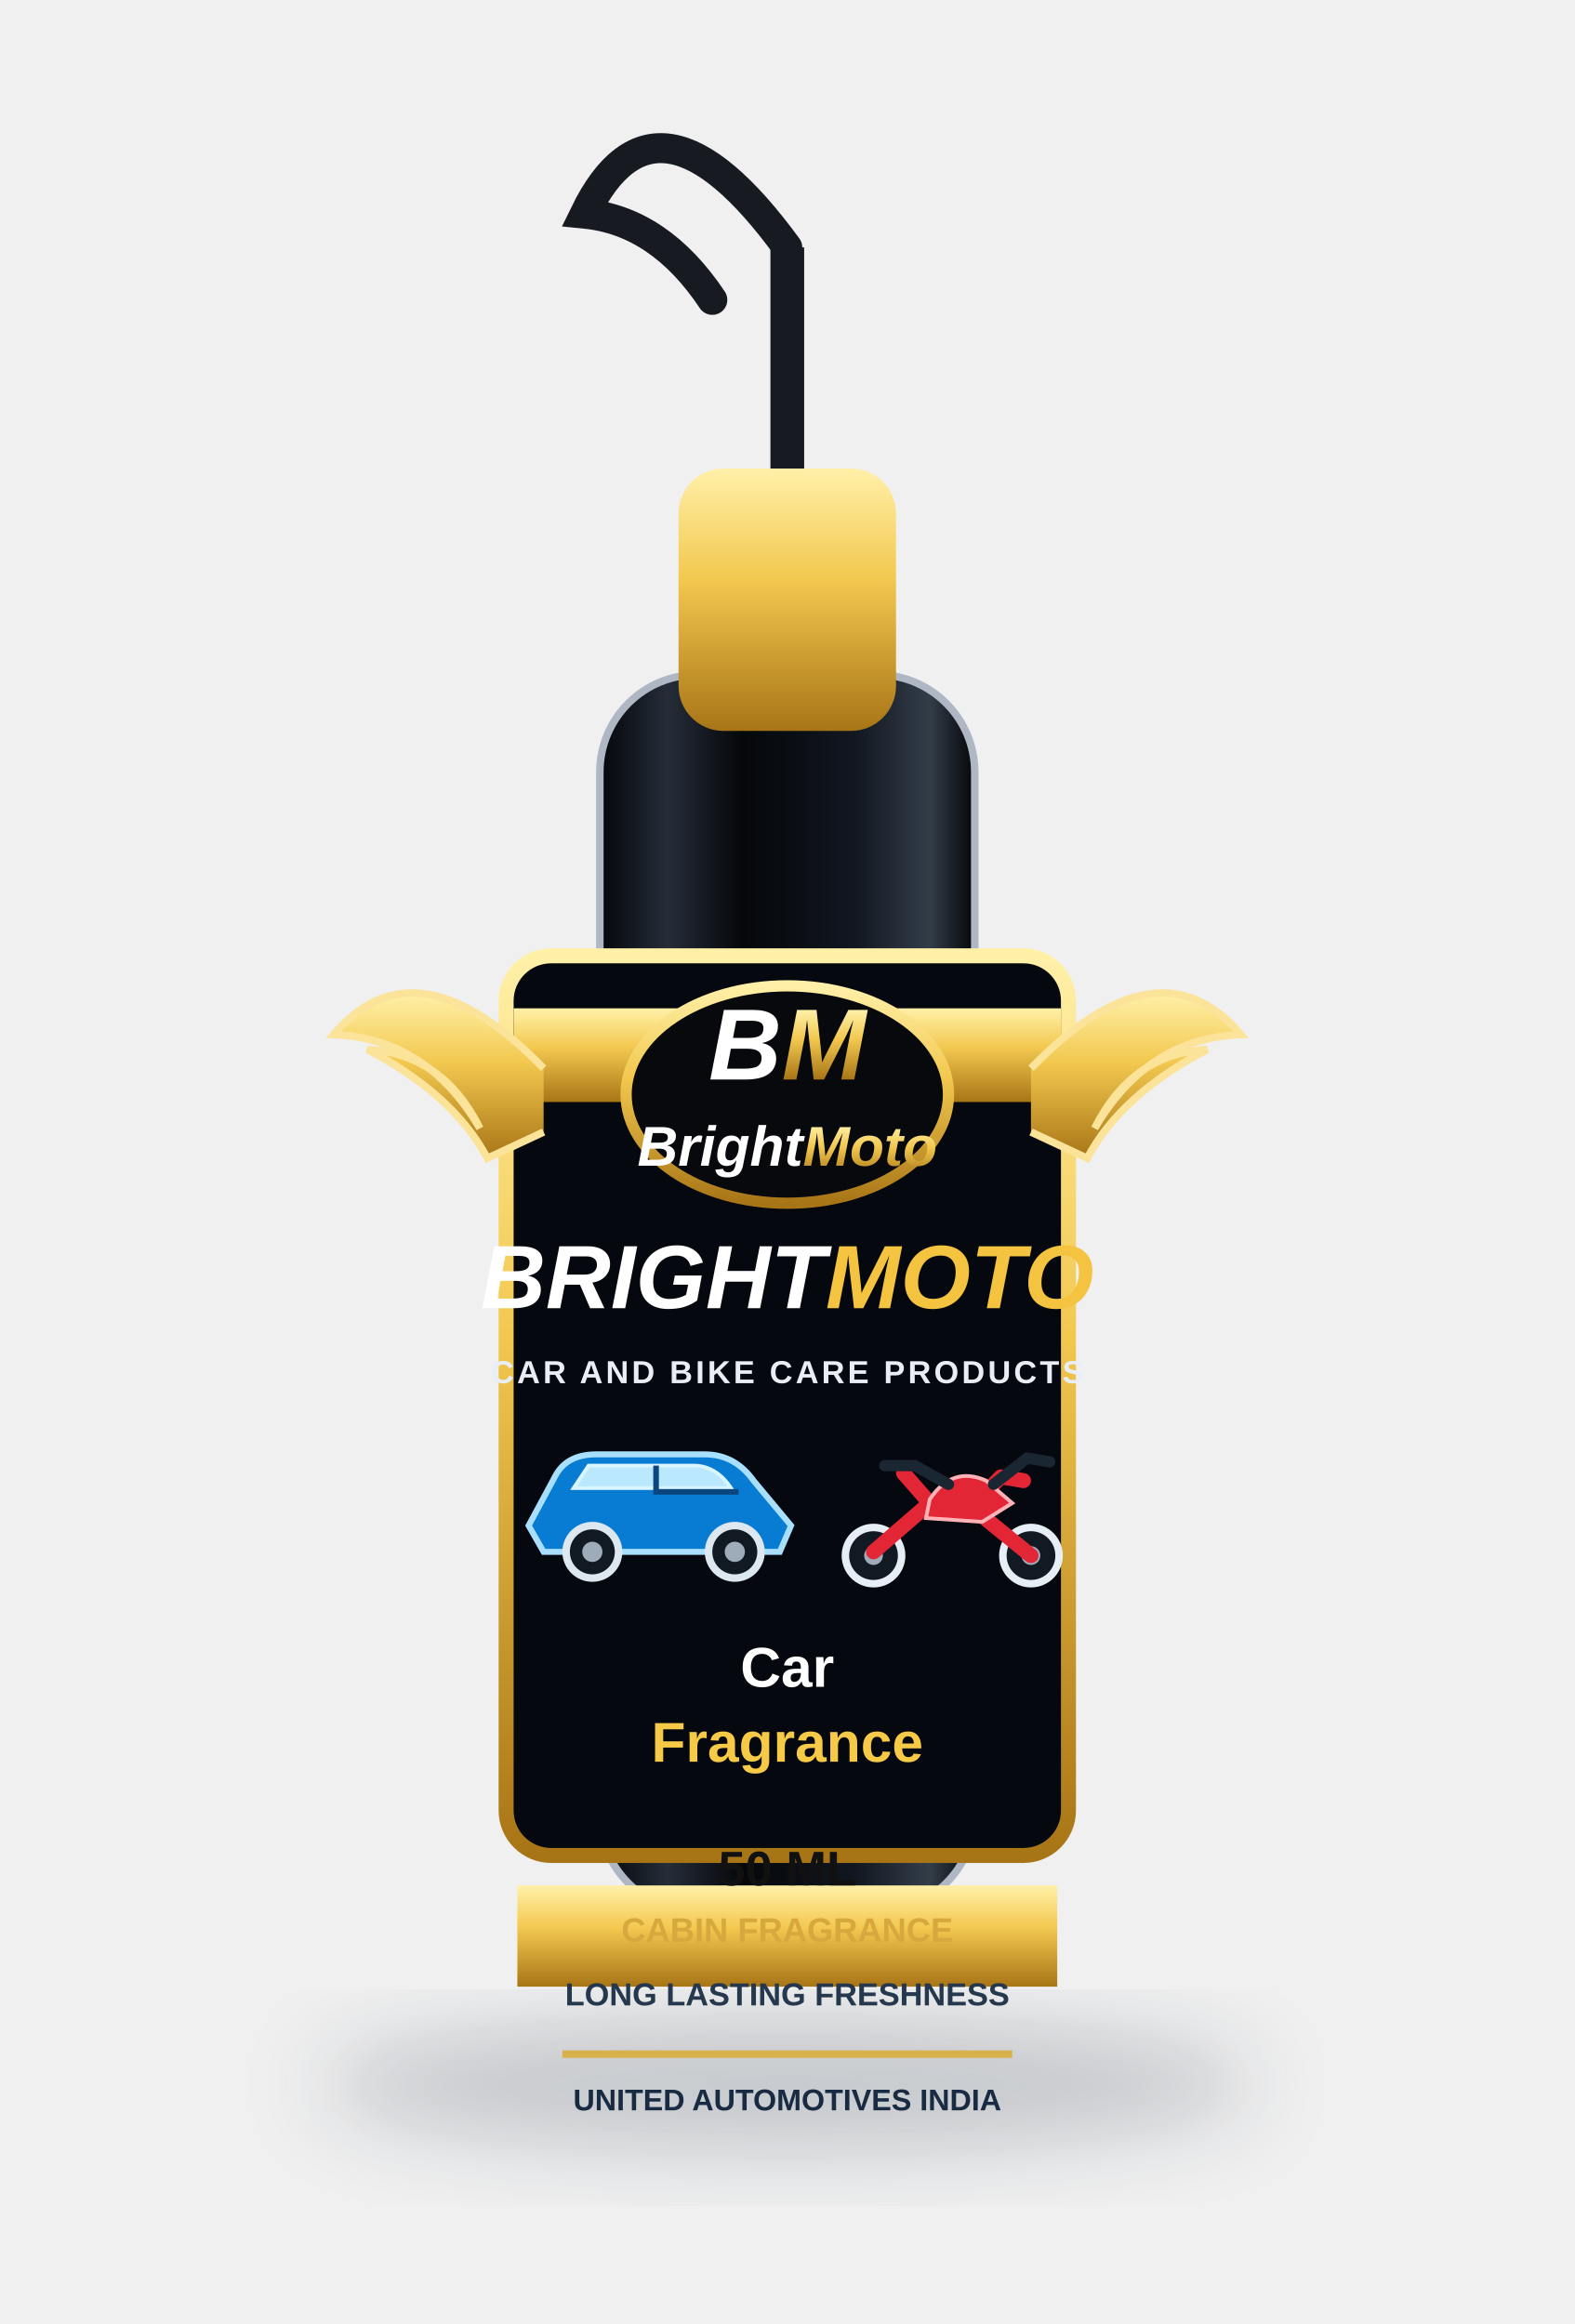
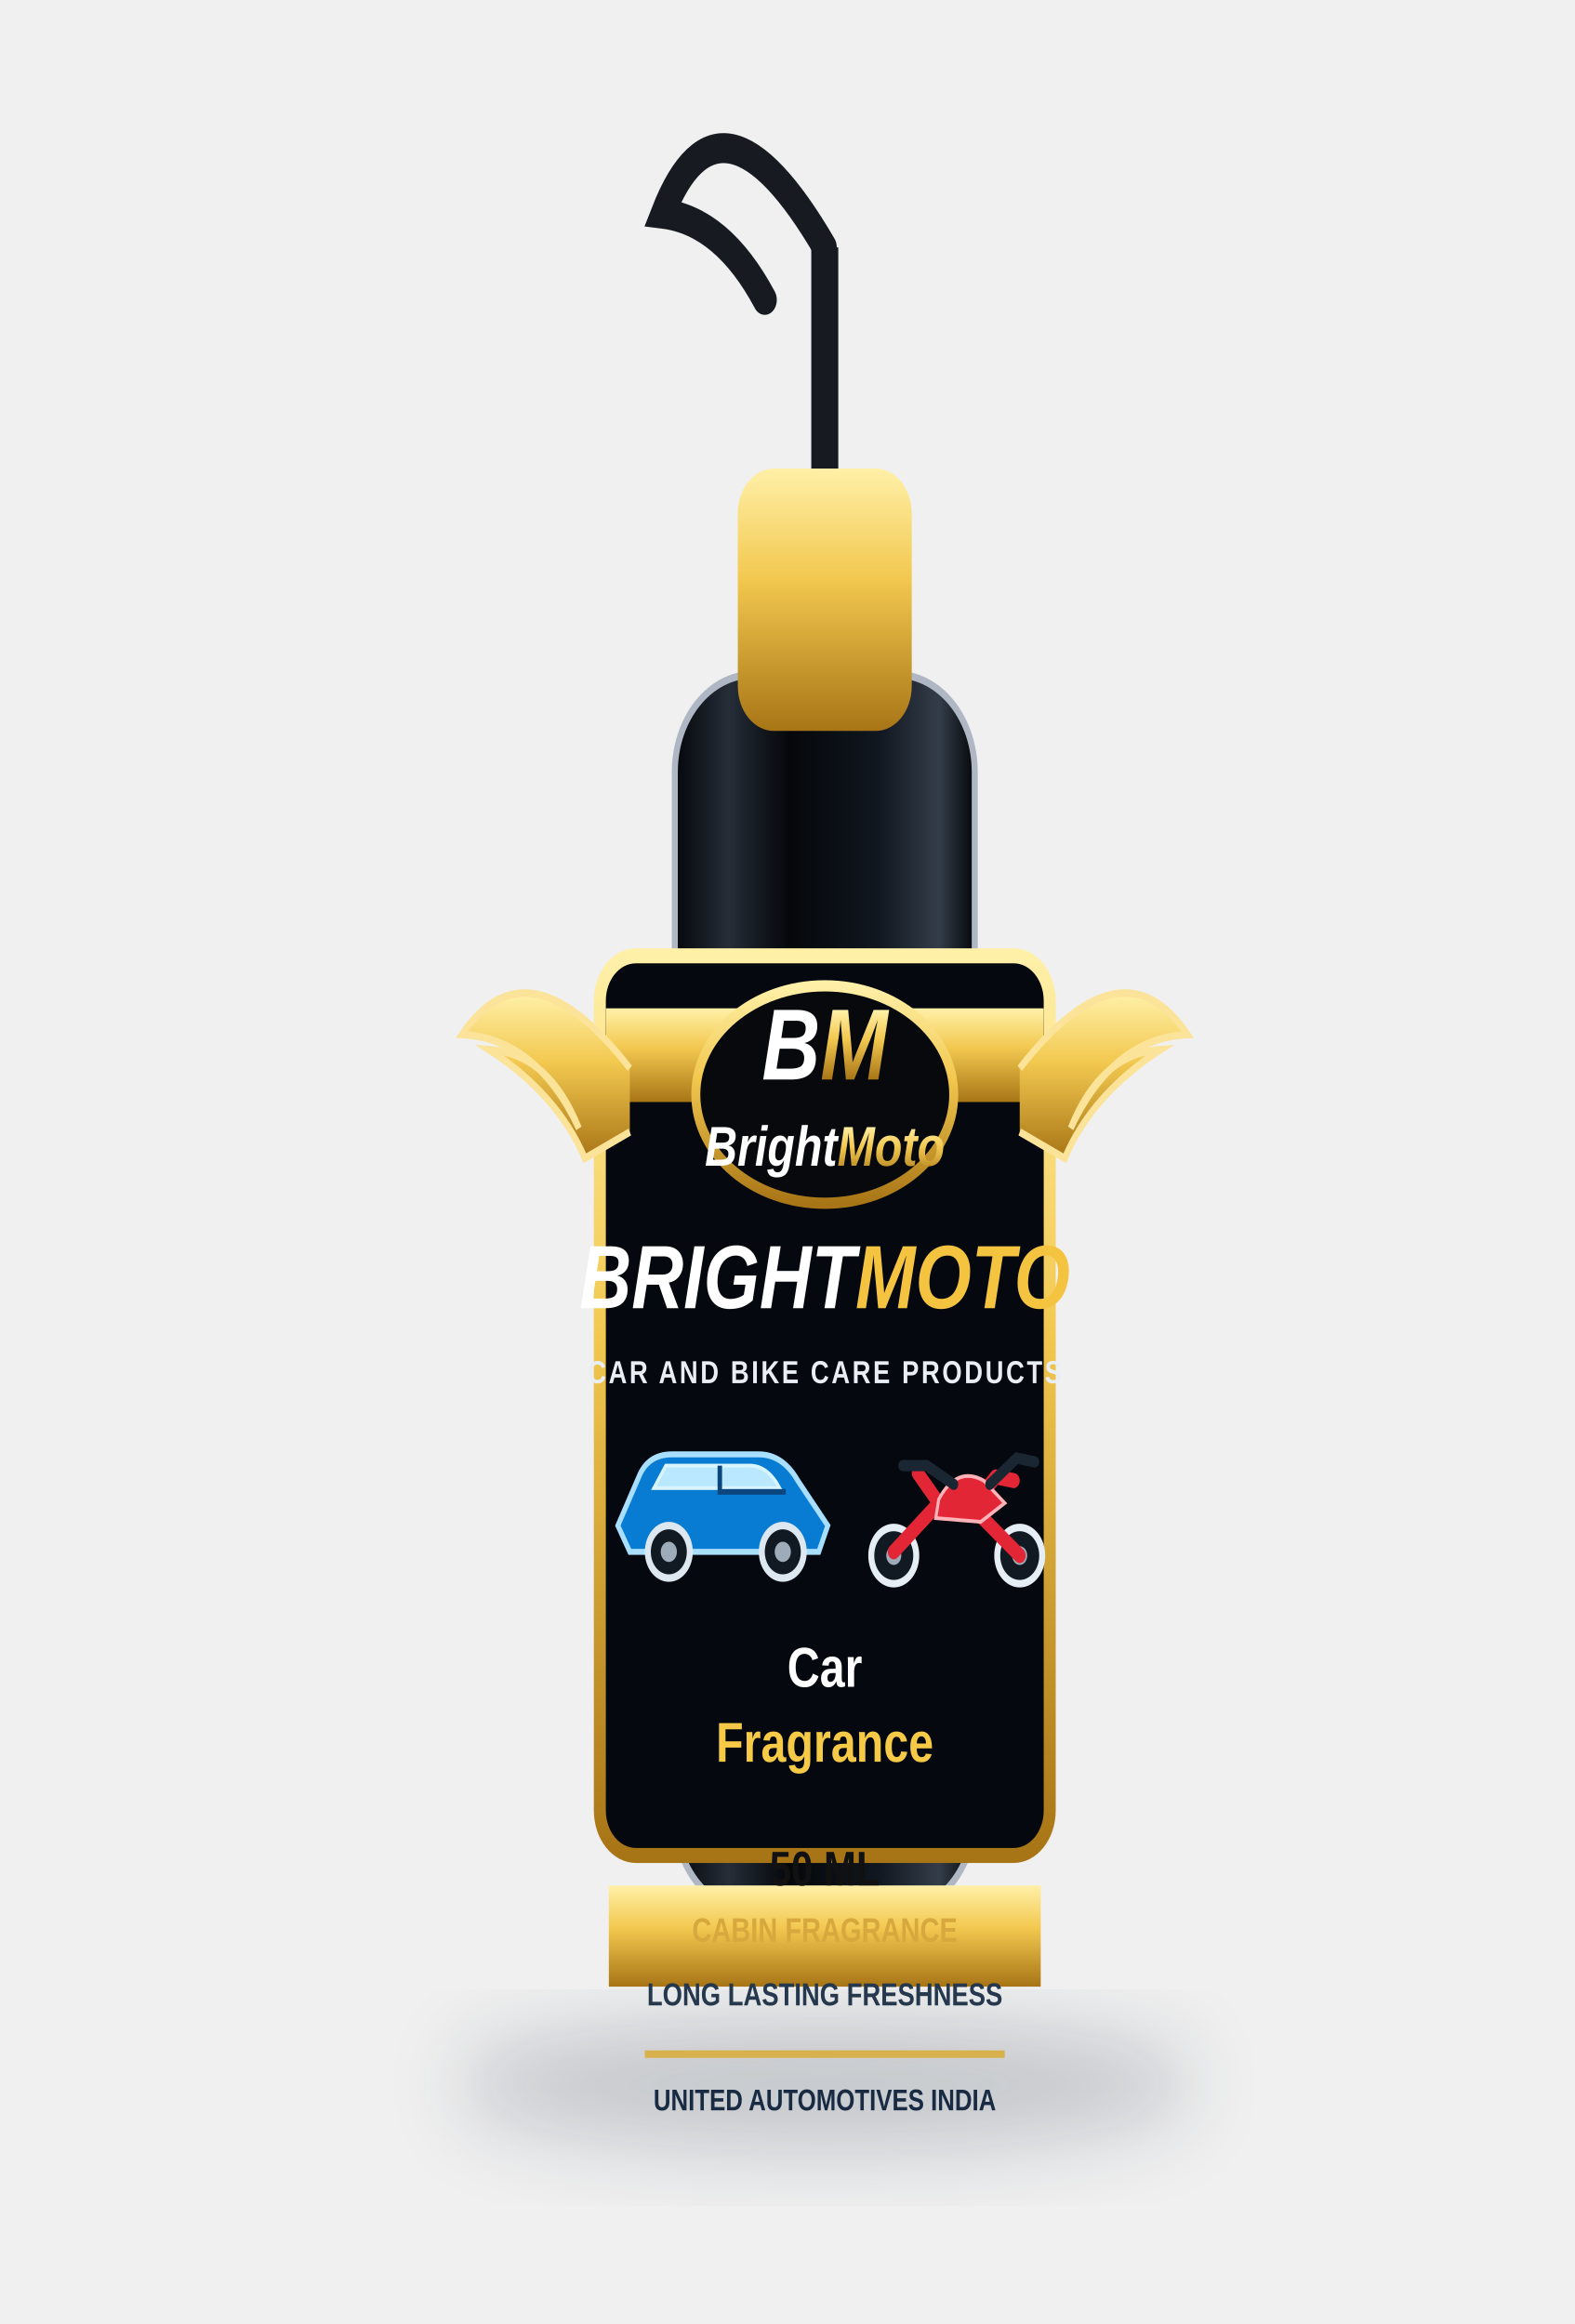
<svg xmlns="http://www.w3.org/2000/svg" viewBox="0 0 420 620" role="img" aria-label="BrightMoto Car Fragrance realistic black and gold product bottle">
  <defs>
    <linearGradient id="body" x1="0" x2="1">
      <stop stop-color="#05070b" />
      <stop offset=".18" stop-color="#252d38" />
      <stop offset=".38" stop-color="#05070a" />
      <stop offset=".68" stop-color="#111720" />
      <stop offset=".88" stop-color="#333d49" />
      <stop offset="1" stop-color="#05070a" />
    </linearGradient>
    <linearGradient id="cap" x1="0" x2="1">
      <stop stop-color="#07090d" />
      <stop offset=".45" stop-color="#303944" />
      <stop offset=".7" stop-color="#080a0e" />
      <stop offset="1" stop-color="#1d2530" />
    </linearGradient>
    <linearGradient id="gold" x1="0" x2="0" y1="0" y2="1">
      <stop stop-color="#fff0a8" />
      <stop offset=".42" stop-color="#f2c84f" />
      <stop offset="1" stop-color="#a87516" />
    </linearGradient>
    <linearGradient id="blue" x1="0" x2="1">
      <stop stop-color="#061d49" />
      <stop offset=".5" stop-color="#138ce8" />
      <stop offset="1" stop-color="#061d49" />
    </linearGradient>
    <filter id="shadow" x="-30%" y="-20%" width="160%" height="160%">
      <feGaussianBlur stdDeviation="11" />
    </filter>
    <pattern id="ribs" width="7" height="7" patternUnits="userSpaceOnUse">
      <path d="M2 0v7" stroke="#737c87" stroke-opacity=".45" stroke-width="1.4" />
    </pattern>
  </defs>
-   <ellipse cx="210" cy="556" rx="125" ry="18" fill="#15283c" opacity=".2" filter="url(#shadow)" />
-   <rect x="160" y="180" width="100" height="330" rx="26" fill="url(#body)" stroke="#aeb7c3" stroke-width="2" />
-   <rect x="181" y="125" width="58" height="70" rx="12" fill="url(#gold)" />
-   <path d="M210 125V66" stroke="#171b21" stroke-width="9" />
-   <path d="M210 66q-35 -48 -54 -9q20 2 34 23" fill="none" stroke="#171b21" stroke-width="8" stroke-linecap="round" />
-   <rect x="135" y="255" width="150" height="240" rx="12" fill="#05080e" stroke="url(#gold)" stroke-width="4" />
-   <path d="M137 269h146v25H137z" fill="url(#gold)" />
-   <g transform="translate(210 292)">
-     <path d="M-65 -7q-34 -35 -56 -9q25 1 39 25q-10 -20 -30 -21q23 12 32 29l15 -7M65 -7q34 -35 56 -9q-25 1 -39 25q10 -20 30 -21q-23 12 -32 29l-15 -7" fill="url(#gold)" stroke="#fbe39a" stroke-width="2" />
-     <ellipse rx="43" ry="29" fill="#07090d" stroke="url(#gold)" stroke-width="3" />
-     <text y="-4" text-anchor="middle" font-family="Arial,sans-serif" font-size="27" font-style="italic" font-weight="900" fill="#fff">B<tspan fill="url(#gold)">M</tspan>
+   <g transform="translate(52 0) scale(.8 1)">
+     <ellipse cx="210" cy="556" rx="125" ry="18" fill="#15283c" opacity=".2" filter="url(#shadow)" />
+     <rect x="160" y="180" width="100" height="330" rx="26" fill="url(#body)" stroke="#aeb7c3" stroke-width="2" />
+     <rect x="181" y="125" width="58" height="70" rx="12" fill="url(#gold)" />
+     <path d="M210 125V66" stroke="#171b21" stroke-width="9" />
+     <path d="M210 66q-35 -48 -54 -9q20 2 34 23" fill="none" stroke="#171b21" stroke-width="8" stroke-linecap="round" />
+     <rect x="135" y="255" width="150" height="240" rx="12" fill="#05080e" stroke="url(#gold)" stroke-width="4" />
+     <path d="M137 269h146v25H137z" fill="url(#gold)" />
+     <g transform="translate(210 292)">
+       <path d="M-65 -7q-34 -35 -56 -9q25 1 39 25q-10 -20 -30 -21q23 12 32 29l15 -7M65 -7q34 -35 56 -9q-25 1 -39 25q10 -20 30 -21q-23 12 -32 29l-15 -7" fill="url(#gold)" stroke="#fbe39a" stroke-width="2" />
+       <ellipse rx="43" ry="29" fill="#07090d" stroke="url(#gold)" stroke-width="3" />
+       <text y="-4" text-anchor="middle" font-family="Arial,sans-serif" font-size="27" font-style="italic" font-weight="900" fill="#fff">B<tspan fill="url(#gold)">M</tspan>
+       </text>
+       <path d="M-27 2H27" stroke="url(#gold)" stroke-width="1" />
+       <text y="19" text-anchor="middle" font-family="Arial,sans-serif" font-size="15" font-style="italic" font-weight="900" fill="#fff">Bright<tspan fill="url(#gold)">Moto</tspan>
+       </text>
+     </g>
+     <text x="210" y="349" text-anchor="middle" font-family="Arial,sans-serif" font-size="24" font-style="italic" font-weight="900" fill="#fff">BRIGHT<tspan fill="#f4c33f">MOTO</tspan>
    </text>
-     <path d="M-27 2H27" stroke="url(#gold)" stroke-width="1" />
-     <text y="19" text-anchor="middle" font-family="Arial,sans-serif" font-size="15" font-style="italic" font-weight="900" fill="#fff">Bright<tspan fill="url(#gold)">Moto</tspan>
-     </text>
+     <text x="210" y="369" text-anchor="middle" font-family="Arial,sans-serif" font-size="8.5" letter-spacing=".8" font-weight="700" fill="#e9eef5">CAR AND BIKE CARE PRODUCTS</text>
+     <g transform="translate(210 405)" aria-label="Blue car and red motorcycle illustration">
+       <g transform="translate(-69 0)">
+         <path d="M0 2l7-13q3-6 11-6h29q8 0 13 7l10 12-3 7H4z" fill="#087bd2" stroke="#a8dfff" stroke-width="1.6" />
+         <path d="M16-14h28q6 0 10 6H12z" fill="#b9e8ff" stroke="#d9f5ff" stroke-width="1" />
+         <path d="M34-14v7h22" stroke="#0b477e" stroke-width="1.5" fill="none" />
+         <circle cx="17" cy="9" r="7" fill="#111923" stroke="#dce7f0" stroke-width="2" />
+         <circle cx="17" cy="9" r="2.7" fill="#9eabb8" />
+         <circle cx="55" cy="9" r="7" fill="#111923" stroke="#dce7f0" stroke-width="2" />
+         <circle cx="55" cy="9" r="2.7" fill="#9eabb8" />
+       </g>
+       <g transform="translate(13 -1)">
+         <circle cx="10" cy="11" r="7.5" fill="#111923" stroke="#e5edf5" stroke-width="2" />
+         <circle cx="10" cy="11" r="2.5" fill="#9eabb8" />
+         <circle cx="52" cy="11" r="7.5" fill="#111923" stroke="#e5edf5" stroke-width="2" />
+         <circle cx="52" cy="11" r="2.5" fill="#9eabb8" />
+         <path d="M10 10l15-13 11 1 16 13M25-3l-7-8M36-2l8-8 6 1" fill="none" stroke="#e32636" stroke-width="4" stroke-linecap="round" stroke-linejoin="round" />
+         <path d="M25-4q6-9 15-5l7 6-8 5-15-1z" fill="#e32636" stroke="#ffb3b8" stroke-width="1" />
+         <path d="M30-8l-9-5h-8M42-8l9-7 6 1" fill="none" stroke="#1b2633" stroke-width="3" stroke-linecap="round" />
+       </g>
+     </g>
+     <path d="M145 382h130" stroke="url(#gold)" stroke-width="2" />
+     <text x="210" y="450" text-anchor="middle" font-family="Arial,sans-serif" font-size="15" font-weight="900" fill="#fff">Car</text>
+     <text x="210" y="470" text-anchor="middle" font-family="Arial,sans-serif" font-size="15" font-weight="900" fill="#f6c947">Fragrance</text>
+     <rect x="138" y="503" width="144" height="27" fill="url(#gold)" />
+     <text x="210" y="503" text-anchor="middle" font-family="Arial,sans-serif" font-size="13" font-weight="900" fill="#111">50 ML</text>
+     <text x="210" y="518" text-anchor="middle" font-family="Arial,sans-serif" font-size="9" font-weight="900" fill="#d6a83d">CABIN FRAGRANCE</text>
+     <text x="210" y="535" text-anchor="middle" font-family="Arial,sans-serif" font-size="8.5" font-weight="700" fill="#25384d">LONG LASTING FRESHNESS</text>
+     <path d="M150 548h120" stroke="#d8b14c" stroke-width="2" />
+     <text x="210" y="563" text-anchor="middle" font-family="Arial,sans-serif" font-size="8" font-weight="900" fill="#182b42">UNITED AUTOMOTIVES INDIA</text>
  </g>
-   <text x="210" y="349" text-anchor="middle" font-family="Arial,sans-serif" font-size="24" font-style="italic" font-weight="900" fill="#fff">BRIGHT<tspan fill="#f4c33f">MOTO</tspan>
-   </text>
-   <text x="210" y="369" text-anchor="middle" font-family="Arial,sans-serif" font-size="8.5" letter-spacing=".8" font-weight="700" fill="#e9eef5">CAR AND BIKE CARE PRODUCTS</text>
-   <g transform="translate(210 405)" aria-label="Blue car and red motorcycle illustration">
-     <g transform="translate(-69 0)">
-       <path d="M0 2l7-13q3-6 11-6h29q8 0 13 7l10 12-3 7H4z" fill="#087bd2" stroke="#a8dfff" stroke-width="1.6" />
-       <path d="M16-14h28q6 0 10 6H12z" fill="#b9e8ff" stroke="#d9f5ff" stroke-width="1" />
-       <path d="M34-14v7h22" stroke="#0b477e" stroke-width="1.5" fill="none" />
-       <circle cx="17" cy="9" r="7" fill="#111923" stroke="#dce7f0" stroke-width="2" />
-       <circle cx="17" cy="9" r="2.7" fill="#9eabb8" />
-       <circle cx="55" cy="9" r="7" fill="#111923" stroke="#dce7f0" stroke-width="2" />
-       <circle cx="55" cy="9" r="2.7" fill="#9eabb8" />
-     </g>
-     <g transform="translate(13 -1)">
-       <circle cx="10" cy="11" r="7.5" fill="#111923" stroke="#e5edf5" stroke-width="2" />
-       <circle cx="10" cy="11" r="2.5" fill="#9eabb8" />
-       <circle cx="52" cy="11" r="7.5" fill="#111923" stroke="#e5edf5" stroke-width="2" />
-       <circle cx="52" cy="11" r="2.5" fill="#9eabb8" />
-       <path d="M10 10l15-13 11 1 16 13M25-3l-7-8M36-2l8-8 6 1" fill="none" stroke="#e32636" stroke-width="4" stroke-linecap="round" stroke-linejoin="round" />
-       <path d="M25-4q6-9 15-5l7 6-8 5-15-1z" fill="#e32636" stroke="#ffb3b8" stroke-width="1" />
-       <path d="M30-8l-9-5h-8M42-8l9-7 6 1" fill="none" stroke="#1b2633" stroke-width="3" stroke-linecap="round" />
-     </g>
-   </g>
-   <path d="M145 382h130" stroke="url(#gold)" stroke-width="2" />
-   <text x="210" y="450" text-anchor="middle" font-family="Arial,sans-serif" font-size="15" font-weight="900" fill="#fff">Car</text>
-   <text x="210" y="470" text-anchor="middle" font-family="Arial,sans-serif" font-size="15" font-weight="900" fill="#f6c947">Fragrance</text>
-   <rect x="138" y="503" width="144" height="27" fill="url(#gold)" />
-   <text x="210" y="503" text-anchor="middle" font-family="Arial,sans-serif" font-size="13" font-weight="900" fill="#111">50 ML</text>
-   <text x="210" y="518" text-anchor="middle" font-family="Arial,sans-serif" font-size="9" font-weight="900" fill="#d6a83d">CABIN FRAGRANCE</text>
-   <text x="210" y="535" text-anchor="middle" font-family="Arial,sans-serif" font-size="8.5" font-weight="700" fill="#25384d">LONG LASTING FRESHNESS</text>
-   <path d="M150 548h120" stroke="#d8b14c" stroke-width="2" />
-   <text x="210" y="563" text-anchor="middle" font-family="Arial,sans-serif" font-size="8" font-weight="900" fill="#182b42">UNITED AUTOMOTIVES INDIA</text>
</svg>
